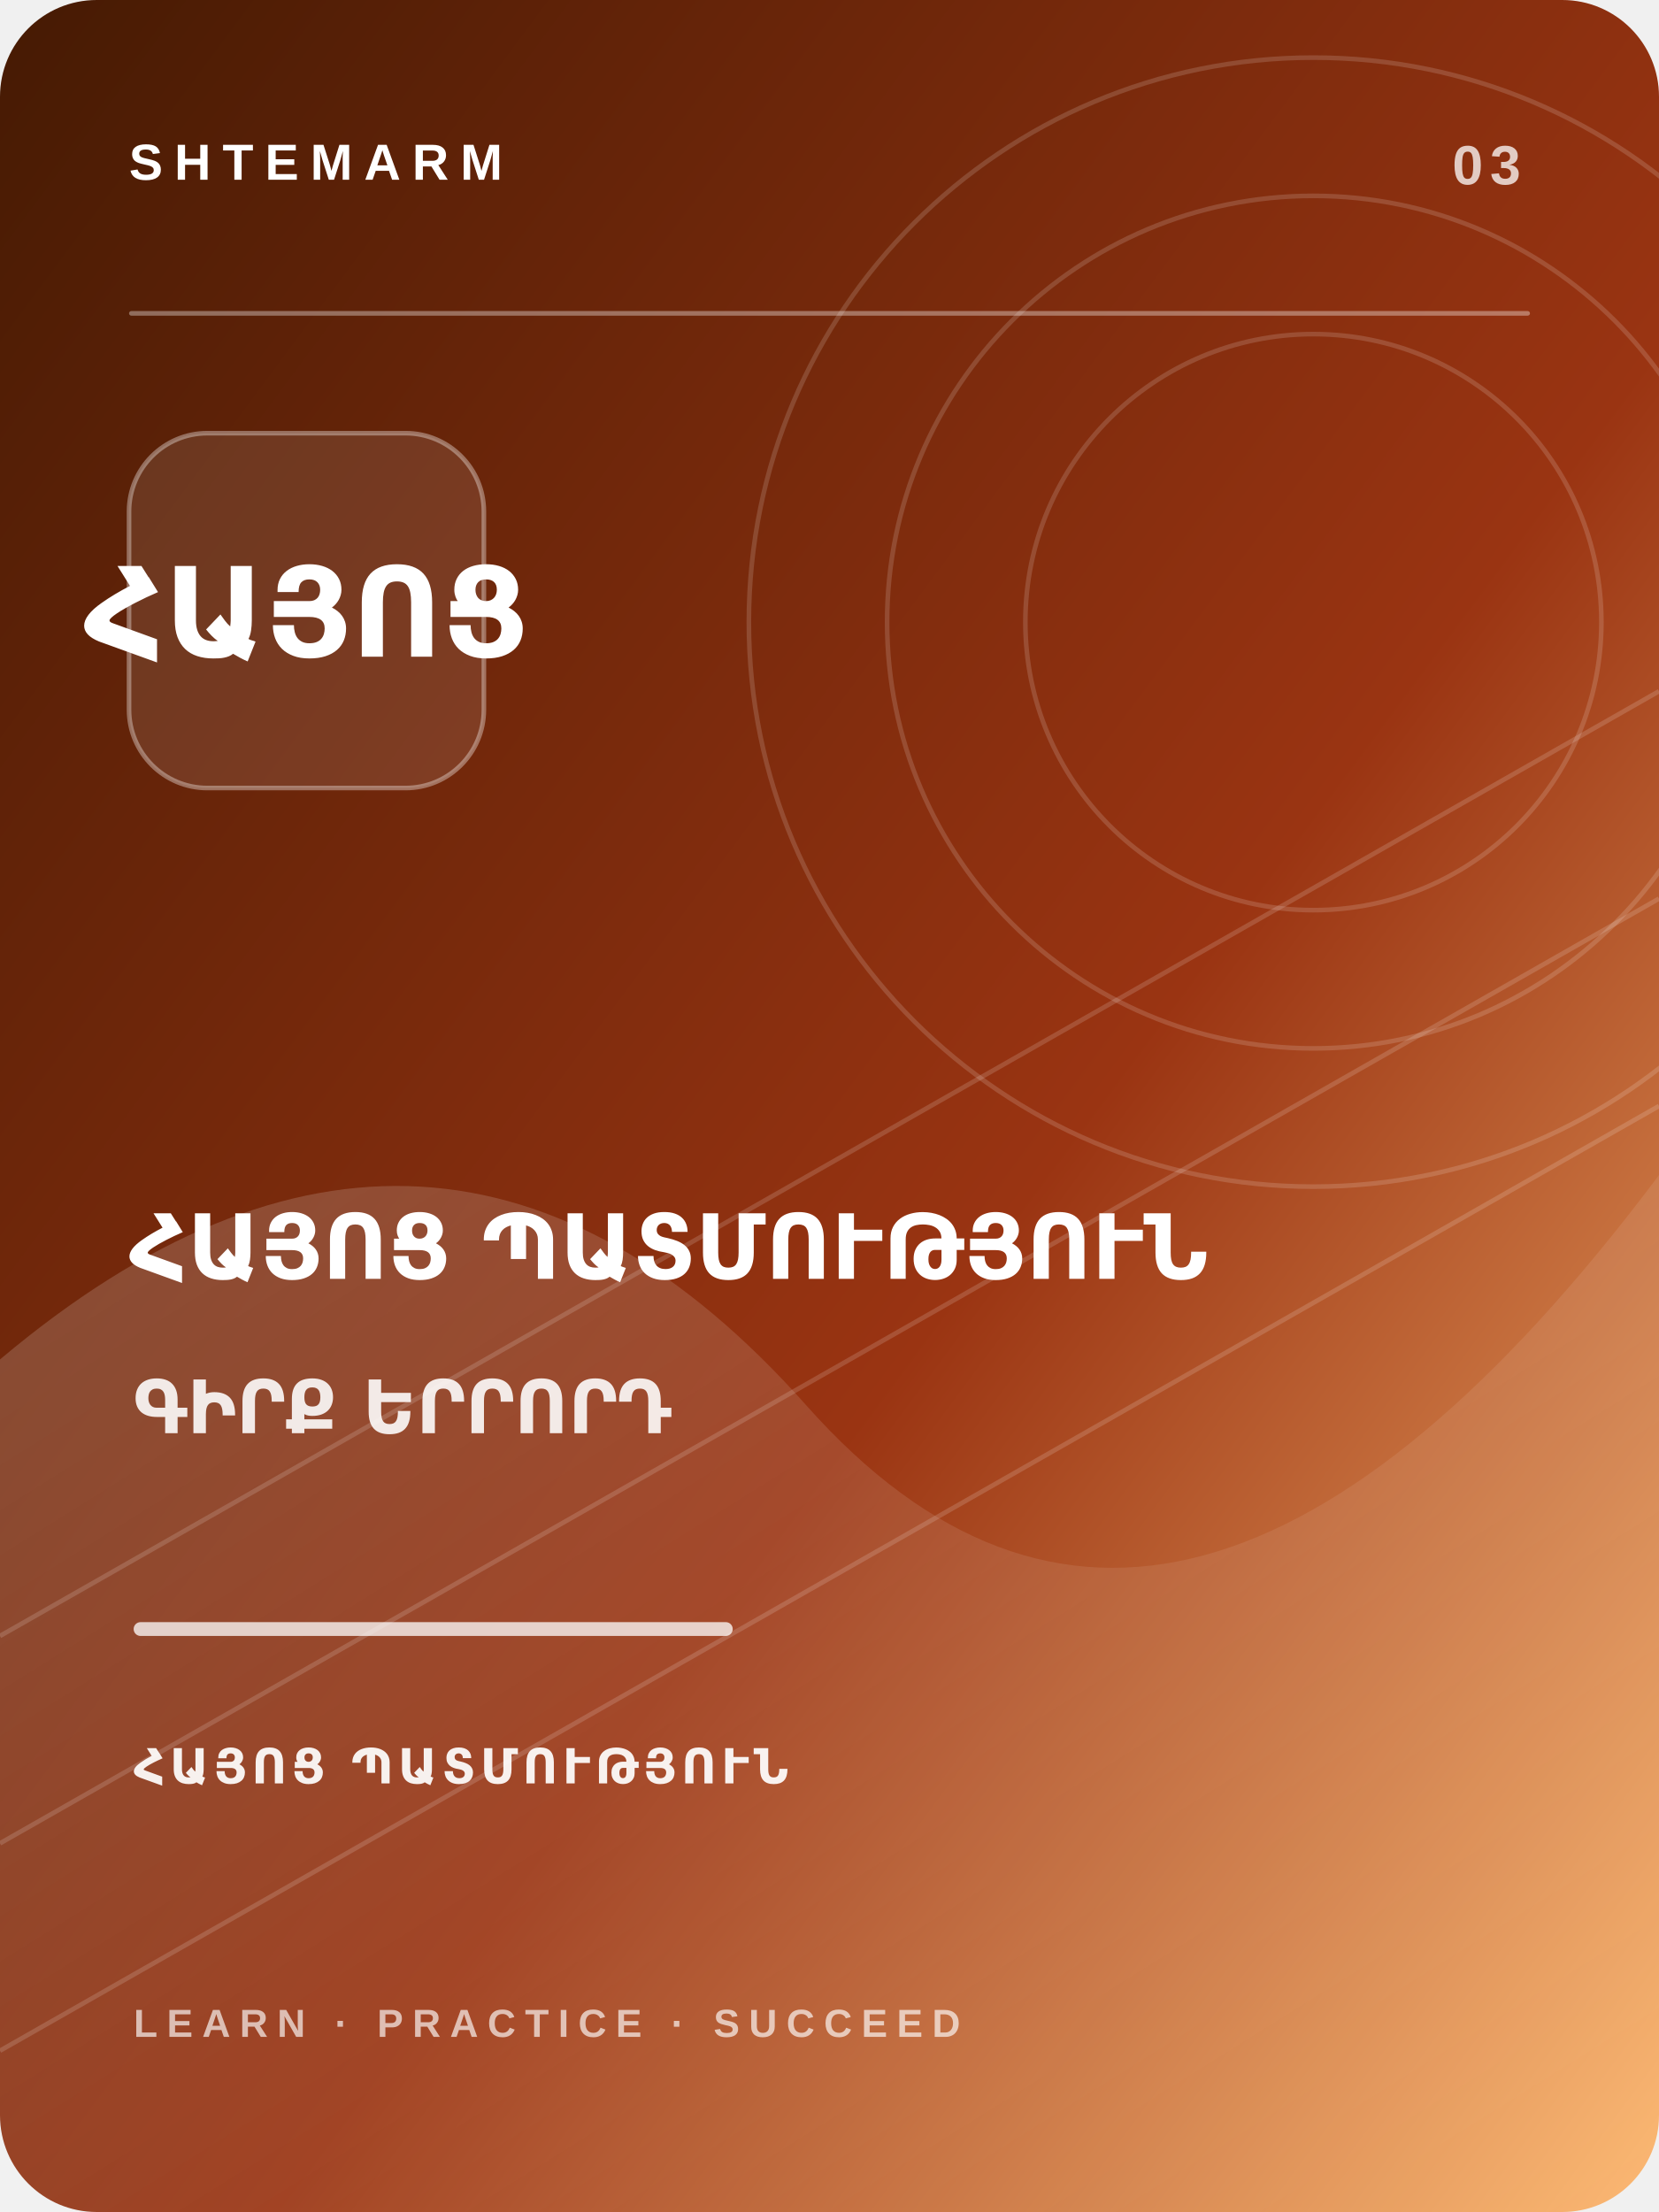
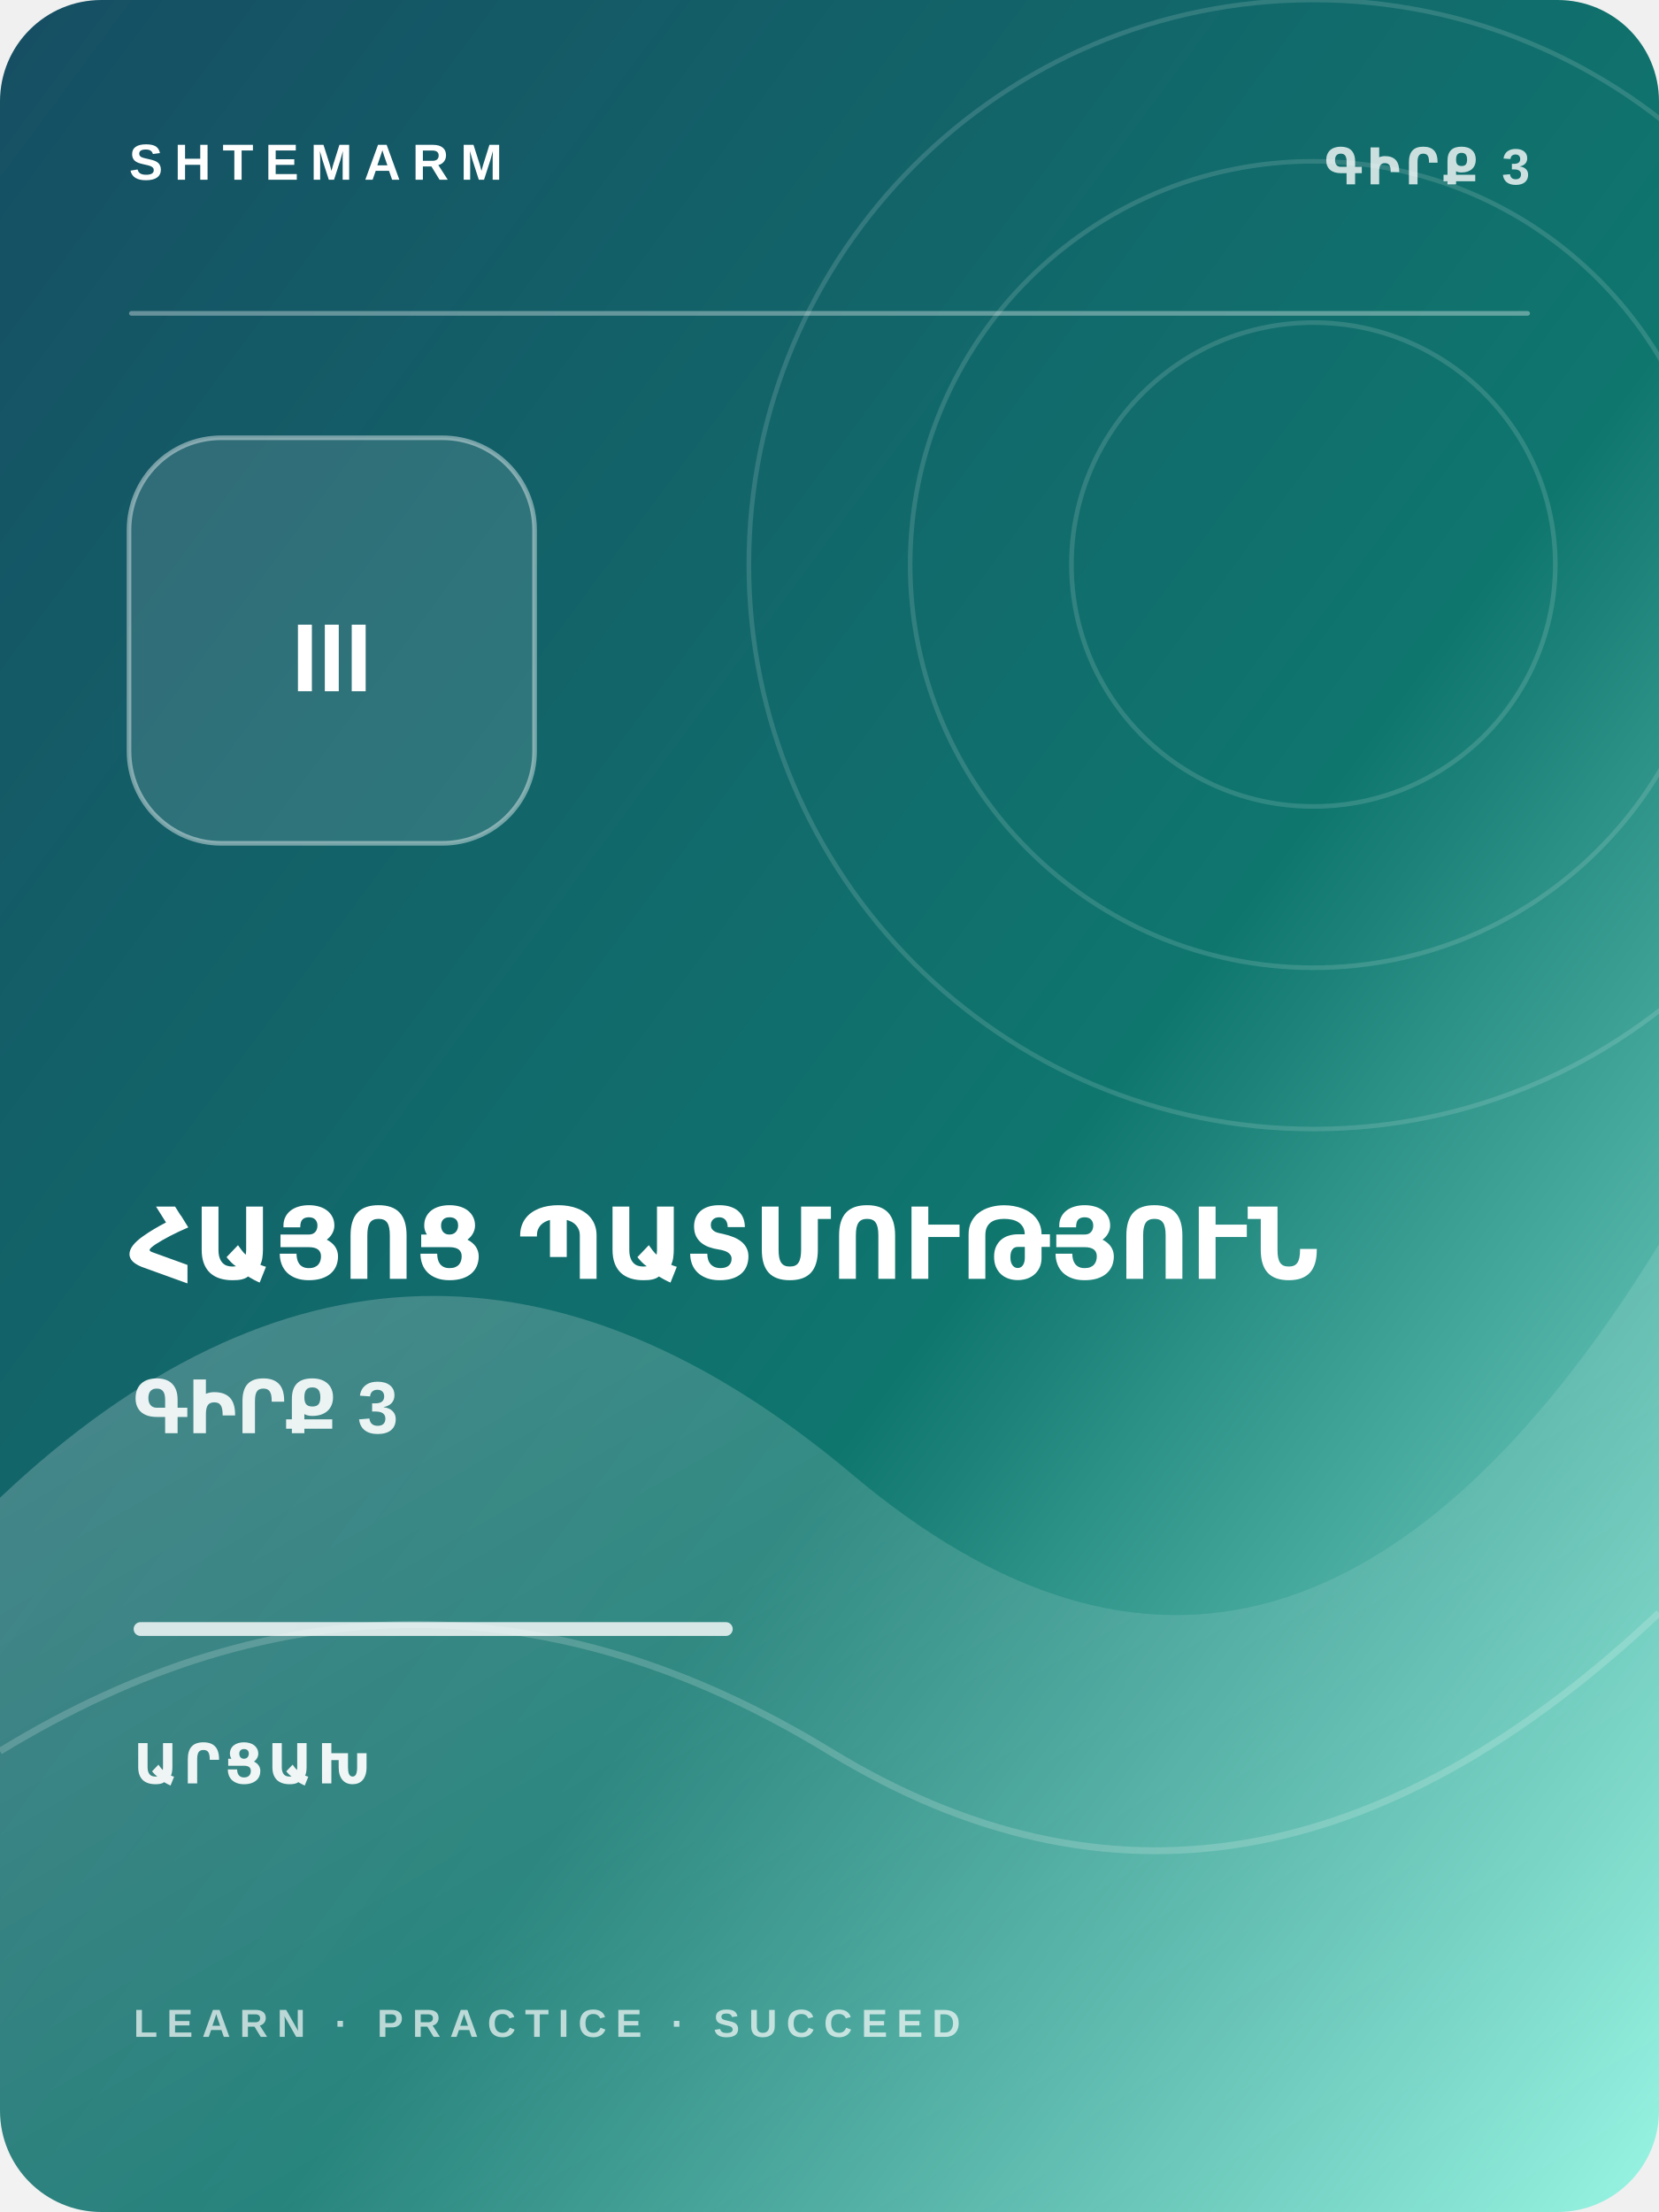
- <svg xmlns="http://www.w3.org/2000/svg" width="720" height="960" viewBox="0 0 720 960" role="img" aria-label="ՀԱՅՈՑ ՊԱՏՄՈՒԹՅՈՒՆ ԳԻՐՔ ԵՐՐՈՐԴ">
+ <svg xmlns="http://www.w3.org/2000/svg" width="720" height="960" viewBox="0 0 720 960" role="img" aria-label="ՀԱՅՈՑ ՊԱՏՄՈՒԹՅՈՒՆ · ԳԻՐՔ 3">
  <defs>
    <linearGradient id="bg" x1="0" y1="0" x2="1" y2="1">
-       <stop stop-color="#451A03" />
-       <stop offset=".58" stop-color="#9A3412" />
-       <stop offset="1" stop-color="#FDBA74" />
+       <stop stop-color="#164e63" />
+       <stop offset=".58" stop-color="#0f766e" />
+       <stop offset="1" stop-color="#99f6e4" />
    </linearGradient>
-     <linearGradient id="shine" x1="0" y1="0" x2="1" y2="1">
-       <stop stop-color="#fff" stop-opacity=".18" />
+     <linearGradient id="glow" x1="0" y1="0" x2="1" y2="1">
+       <stop stop-color="#fff" stop-opacity=".24" />
      <stop offset="1" stop-color="#fff" stop-opacity="0" />
    </linearGradient>
  </defs>
-   <rect width="720" height="960" rx="42" fill="url(#bg)" />
-   <path d="M0 590 Q190 430 350 610 T720 510 V960 H0Z" fill="url(#shine)" />
-   <g fill="none" stroke="#fff" stroke-opacity=".15" stroke-width="2">
-     <circle cx="570" cy="270" r="245" />
-     <circle cx="570" cy="270" r="185" />
-     <circle cx="570" cy="270" r="125" />
-     <path d="M0 710L720 300M0 800L720 390M0 890L720 480" />
-   </g>
+   <rect width="720" height="960" rx="44" fill="url(#bg)" />
+   <circle cx="570" cy="245" r="245" fill="none" stroke="#fff" stroke-opacity=".14" stroke-width="2" />
+   <circle cx="570" cy="245" r="175" fill="none" stroke="#fff" stroke-opacity=".14" stroke-width="2" />
+   <circle cx="570" cy="245" r="105" fill="none" stroke="#fff" stroke-opacity=".14" stroke-width="2" />
+   <path d="M0 650 Q180 480 370 640 T720 540 V960 H0Z" fill="url(#glow)" />
+   <path d="M0 760 Q180 650 360 760 T720 700" fill="none" stroke="#fff" stroke-opacity=".18" stroke-width="3" />
  <text x="56" y="78" fill="#fff" font-family="Arial,sans-serif" font-size="22" font-weight="800" letter-spacing="5">SHTEMARM</text>
-   <text x="660" y="80" text-anchor="end" fill="#fff" fill-opacity=".75" font-family="Arial,sans-serif" font-size="24" font-weight="800" letter-spacing="3">03</text>
+   <text x="664" y="80" text-anchor="end" fill="#fff" fill-opacity=".78" font-family="Arial,sans-serif" font-size="22" font-weight="800" letter-spacing="2">ԳԻՐՔ 3</text>
  <rect x="56" y="135" width="608" height="2" rx="1" fill="#fff" fill-opacity=".35" />
-   <rect x="56" y="188" width="154" height="154" rx="34" fill="#fff" fill-opacity=".10" stroke="#fff" stroke-opacity=".35" stroke-width="2" />
-   <text x="133" y="285" text-anchor="middle" fill="#fff" font-family="Arial,sans-serif" font-size="54" font-weight="800">ՀԱՅՈՑ</text>
-   <text x="56" y="555" fill="#fff" font-family="Arial,sans-serif" font-size="39" font-weight="900">ՀԱՅՈՑ ՊԱՏՄՈՒԹՅՈՒՆ</text>
-   <text x="58" y="622" fill="#fff" fill-opacity=".88" font-family="Arial,sans-serif" font-size="32" font-weight="700">ԳԻՐՔ ԵՐՐՈՐԴ</text>
-   <rect x="58" y="704" width="260" height="6" rx="3" fill="#fff" fill-opacity=".75" />
-   <text x="58" y="774" fill="#fff" fill-opacity=".92" font-family="Arial,sans-serif" font-size="21" font-weight="700" letter-spacing="2">ՀԱՅՈՑ ՊԱՏՄՈՒԹՅՈՒՆ</text>
-   <text x="58" y="884" fill="#fff" fill-opacity=".65" font-family="Arial,sans-serif" font-size="17" font-weight="700" letter-spacing="4">LEARN · PRACTICE · SUCCEED</text>
+   <rect x="56" y="190" width="176" height="176" rx="40" fill="#fff" fill-opacity=".12" stroke="#fff" stroke-opacity=".42" stroke-width="2" />
+   <text x="144" y="300" text-anchor="middle" fill="#fff" font-family="Arial,sans-serif" font-size="42" font-weight="800">III</text>
+   <text x="56" y="555" fill="#fff" font-family="Arial,sans-serif" font-size="43" font-weight="900">ՀԱՅՈՑ ՊԱՏՄՈՒԹՅՈՒՆ</text>
+   <text x="58" y="622" fill="#fff" fill-opacity=".9" font-family="Arial,sans-serif" font-size="32" font-weight="700">ԳԻՐՔ 3</text>
+   <rect x="58" y="704" width="260" height="6" rx="3" fill="#fff" fill-opacity=".8" />
+   <text x="58" y="774" fill="#fff" fill-opacity=".92" font-family="Arial,sans-serif" font-size="24" font-weight="700" letter-spacing="2">ԱՐՑԱԽ</text>
+   <text x="58" y="884" fill="#fff" fill-opacity=".68" font-family="Arial,sans-serif" font-size="17" font-weight="700" letter-spacing="4">LEARN · PRACTICE · SUCCEED</text>
</svg>
